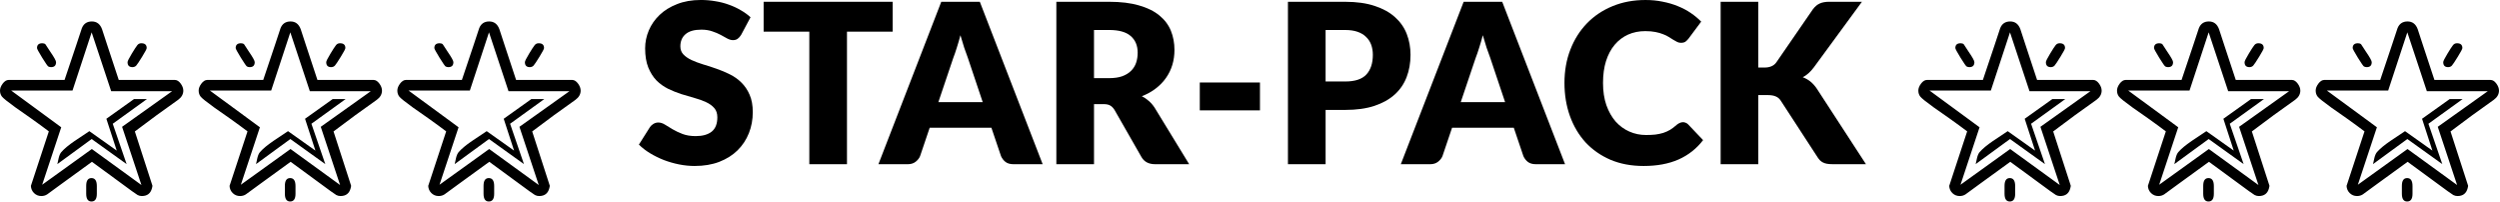
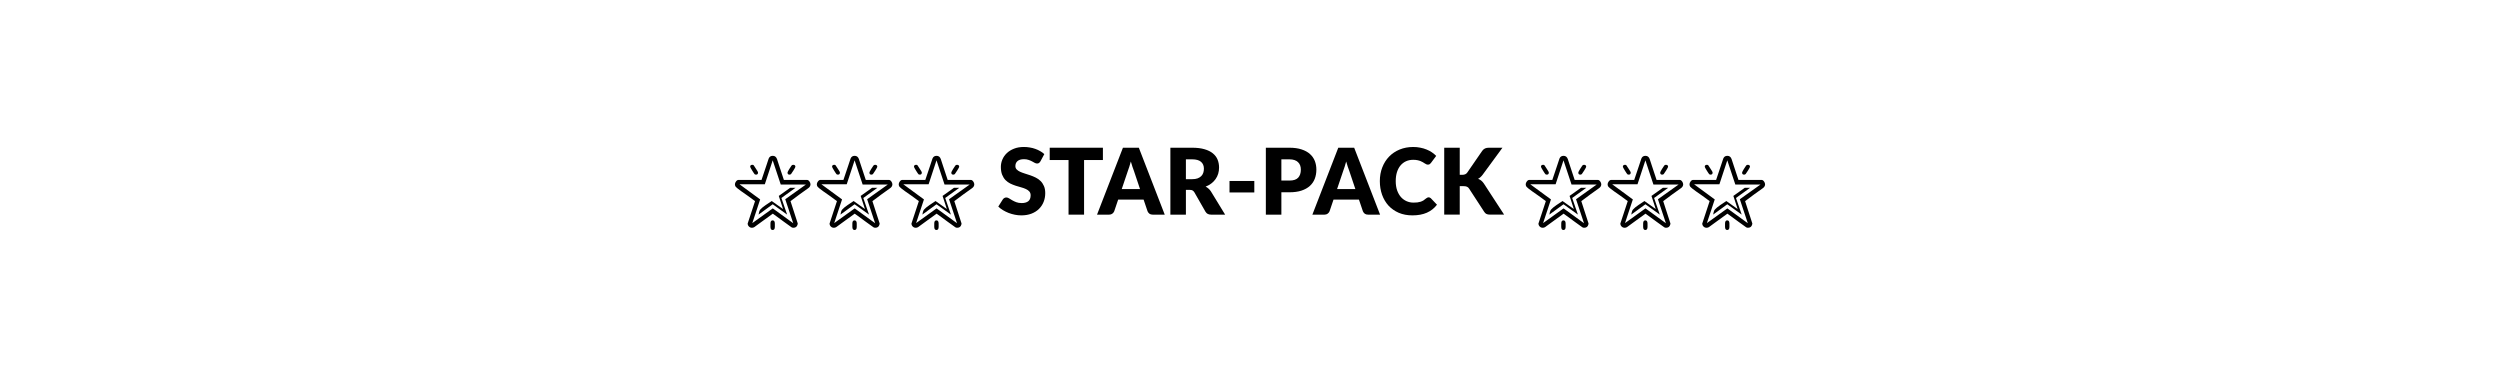
- <svg xmlns="http://www.w3.org/2000/svg" width="79.119mm" height="6.377mm" viewBox="0 0 280.345 22.594" id="svg2" version="1.1">
+ <svg xmlns="http://www.w3.org/2000/svg" width="680.345" height="102.594" viewBox="0 0 680.345 102.594" id="svg2" version="1.1">
  <defs id="defs4" />
-   <g id="layer1" transform="translate(-152.3737,-408.6653)">
+   <g id="layer1" transform="translate(47.62631,-368.6653)">
    <g style="font-style:normal;font-variant:normal;font-weight:600;font-stretch:normal;font-size:21.25px;line-height:129%;font-family:'Open Sans';-inkscape-font-specification:'Open Sans, Semi-Bold';text-align:start;letter-spacing:0px;word-spacing:0px;writing-mode:lr-tb;text-anchor:start;fill:#000000;fill-opacity:1;stroke:none;stroke-width:1px;stroke-linecap:butt;stroke-linejoin:miter;stroke-opacity:1" id="text4136">
      <path d="m 168.83,414.056 q 0,0.145 -0.508,0.965 -0.498,0.809 -0.664,0.996 -0.166,0.176 -0.425,0.176 -0.55,0 -0.55,-0.56 0,-0.166 0.477,-0.955 0.425,-0.706 0.623,-0.955 0.166,-0.208 0.446,-0.208 0.602,0 0.602,0.54 z m -10.168,1.577 q 0,0.56 -0.56,0.56 -0.166,0 -0.311,-0.073 -0.104,-0.052 -0.685,-0.986 -0.581,-0.944 -0.581,-1.079 0,-0.54 0.591,-0.54 0.228,0 0.353,0.114 0.208,0.322 0.55,0.84 0.643,0.934 0.643,1.162 z m 14.277,3.185 q 0,0.612 -0.581,1.038 -2.397,1.681 -4.856,3.549 l 1.971,6.08 q 0.01,0.042 -0.052,0.291 -0.228,0.872 -1.141,0.872 -0.239,0 -0.467,-0.114 -0.187,-0.093 -2.106,-1.515 -1.006,-0.737 -3.019,-2.21 -1.297,0.923 -3.403,2.469 -0.529,0.405 -1.619,1.183 -0.291,0.187 -0.654,0.187 -0.477,0 -0.82,-0.332 -0.332,-0.332 -0.353,-0.809 l 2.013,-6.111 q -0.789,-0.602 -2.044,-1.494 -0.84,-0.591 -1.691,-1.183 -1.307,-0.944 -1.525,-1.224 -0.218,-0.28 -0.218,-0.674 0,-0.374 0.301,-0.778 0.311,-0.415 0.674,-0.415 l 6.267,0 q 0.342,-0.975 1.307,-3.891 0.197,-0.643 0.633,-1.909 0.301,-0.757 1.121,-0.757 0.82,0 1.141,0.861 0.042,0.114 0.602,1.837 l 1.276,3.86 6.298,0 q 0.353,0 0.664,0.425 0.28,0.394 0.28,0.768 z m -9.702,11.58 q 0,0.861 -0.602,0.861 -0.591,0 -0.591,-0.872 l 0,-0.882 q 0,-0.872 0.591,-0.872 0.602,0 0.602,0.892 l 0,0.872 z m 8.446,-11.507 -6.838,0 -2.189,-6.599 -2.148,6.526 -6.879,0 5.613,4.119 -2.137,6.443 5.572,-4.005 5.562,4.036 -2.169,-6.526 5.613,-3.995 z m -2.822,0.882 -3.839,2.77 1.556,4.524 -3.922,-2.812 -3.849,2.812 q 0.083,-0.353 0.156,-0.706 0.104,-0.425 0.291,-0.643 0.477,-0.55 1.494,-1.245 0.83,-0.55 1.65,-1.1 l 3.071,2.179 -1.162,-3.569 3.102,-2.21 1.453,0 z" style="font-style:normal;font-variant:normal;font-weight:800;font-stretch:normal;font-family:'Open Sans';-inkscape-font-specification:'Open Sans Ultra-Bold'" id="path4310" />
      <path d="m 191.118,414.056 q 0,0.145 -0.508,0.965 -0.498,0.809 -0.664,0.996 -0.166,0.176 -0.425,0.176 -0.55,0 -0.55,-0.56 0,-0.166 0.477,-0.955 0.425,-0.706 0.623,-0.955 0.166,-0.208 0.446,-0.208 0.602,0 0.602,0.54 z m -10.168,1.577 q 0,0.56 -0.56,0.56 -0.166,0 -0.311,-0.073 -0.104,-0.052 -0.685,-0.986 -0.581,-0.944 -0.581,-1.079 0,-0.54 0.591,-0.54 0.228,0 0.353,0.114 0.208,0.322 0.55,0.84 0.643,0.934 0.643,1.162 z m 14.277,3.185 q 0,0.612 -0.581,1.038 -2.397,1.681 -4.856,3.549 l 1.971,6.08 q 0.01,0.042 -0.052,0.291 -0.228,0.872 -1.141,0.872 -0.239,0 -0.467,-0.114 -0.187,-0.093 -2.106,-1.515 -1.006,-0.737 -3.019,-2.21 -1.297,0.923 -3.403,2.469 -0.529,0.405 -1.619,1.183 -0.291,0.187 -0.654,0.187 -0.477,0 -0.82,-0.332 -0.332,-0.332 -0.353,-0.809 l 2.013,-6.111 q -0.789,-0.602 -2.044,-1.494 -0.84,-0.591 -1.691,-1.183 -1.307,-0.944 -1.525,-1.224 -0.218,-0.28 -0.218,-0.674 0,-0.374 0.301,-0.778 0.311,-0.415 0.674,-0.415 l 6.267,0 q 0.342,-0.975 1.307,-3.891 0.197,-0.643 0.633,-1.909 0.301,-0.757 1.121,-0.757 0.82,0 1.141,0.861 0.042,0.114 0.602,1.837 l 1.276,3.86 6.298,0 q 0.353,0 0.664,0.425 0.28,0.394 0.28,0.768 z m -9.702,11.58 q 0,0.861 -0.602,0.861 -0.591,0 -0.591,-0.872 l 0,-0.882 q 0,-0.872 0.591,-0.872 0.602,0 0.602,0.892 l 0,0.872 z m 8.446,-11.507 -6.838,0 -2.189,-6.599 -2.148,6.526 -6.879,0 5.613,4.119 -2.137,6.443 5.572,-4.005 5.562,4.036 -2.169,-6.526 5.613,-3.995 z m -2.822,0.882 -3.839,2.77 1.556,4.524 -3.922,-2.812 -3.849,2.812 q 0.083,-0.353 0.156,-0.706 0.104,-0.425 0.291,-0.643 0.477,-0.55 1.494,-1.245 0.83,-0.55 1.65,-1.1 l 3.071,2.179 -1.162,-3.569 3.102,-2.21 1.453,0 z" style="font-style:normal;font-variant:normal;font-weight:800;font-stretch:normal;font-family:'Open Sans';-inkscape-font-specification:'Open Sans Ultra-Bold'" id="path4312" />
      <path d="m 213.405,414.056 q 0,0.145 -0.508,0.965 -0.498,0.809 -0.664,0.996 -0.166,0.176 -0.425,0.176 -0.55,0 -0.55,-0.56 0,-0.166 0.477,-0.955 0.425,-0.706 0.623,-0.955 0.166,-0.208 0.446,-0.208 0.602,0 0.602,0.54 z m -10.168,1.577 q 0,0.56 -0.56,0.56 -0.166,0 -0.311,-0.073 -0.104,-0.052 -0.685,-0.986 -0.581,-0.944 -0.581,-1.079 0,-0.54 0.591,-0.54 0.228,0 0.353,0.114 0.208,0.322 0.55,0.84 0.643,0.934 0.643,1.162 z m 14.277,3.185 q 0,0.612 -0.581,1.038 -2.397,1.681 -4.856,3.549 l 1.971,6.08 q 0.01,0.042 -0.052,0.291 -0.228,0.872 -1.141,0.872 -0.239,0 -0.467,-0.114 -0.187,-0.093 -2.106,-1.515 -1.006,-0.737 -3.019,-2.21 -1.297,0.923 -3.403,2.469 -0.529,0.405 -1.619,1.183 -0.291,0.187 -0.654,0.187 -0.477,0 -0.82,-0.332 -0.332,-0.332 -0.353,-0.809 l 2.013,-6.111 q -0.789,-0.602 -2.044,-1.494 -0.84,-0.591 -1.691,-1.183 -1.307,-0.944 -1.525,-1.224 -0.218,-0.28 -0.218,-0.674 0,-0.374 0.301,-0.778 0.311,-0.415 0.674,-0.415 l 6.267,0 q 0.342,-0.975 1.307,-3.891 0.197,-0.643 0.633,-1.909 0.301,-0.757 1.121,-0.757 0.82,0 1.141,0.861 0.042,0.114 0.602,1.837 l 1.276,3.86 6.298,0 q 0.353,0 0.664,0.425 0.28,0.394 0.28,0.768 z m -9.702,11.58 q 0,0.861 -0.602,0.861 -0.591,0 -0.591,-0.872 l 0,-0.882 q 0,-0.872 0.591,-0.872 0.602,0 0.602,0.892 l 0,0.872 z m 8.446,-11.507 -6.838,0 -2.189,-6.599 -2.148,6.526 -6.879,0 5.613,4.119 -2.137,6.443 5.572,-4.005 5.562,4.036 -2.169,-6.526 5.613,-3.995 z m -2.822,0.882 -3.839,2.77 1.556,4.524 -3.922,-2.812 -3.849,2.812 q 0.083,-0.353 0.156,-0.706 0.104,-0.425 0.291,-0.643 0.477,-0.55 1.494,-1.245 0.83,-0.55 1.65,-1.1 l 3.071,2.179 -1.162,-3.569 3.102,-2.21 1.453,0 z" style="font-style:normal;font-variant:normal;font-weight:800;font-stretch:normal;font-family:'Open Sans';-inkscape-font-specification:'Open Sans Ultra-Bold'" id="path4314" />
      <path d="m 235.523,412.565 q -0.188,0.3 -0.4,0.45 -0.2,0.15 -0.525,0.15 -0.287,0 -0.625,-0.175 -0.325,-0.188 -0.75,-0.412 -0.412,-0.225 -0.95,-0.4 -0.537,-0.188 -1.225,-0.188 -1.188,0 -1.775,0.512 -0.575,0.5 -0.575,1.363 0,0.55 0.35,0.912 0.35,0.362 0.912,0.625 0.575,0.263 1.3,0.487 0.738,0.212 1.5,0.487 0.762,0.263 1.488,0.625 0.738,0.362 1.3,0.925 0.575,0.562 0.925,1.375 0.35,0.8 0.35,1.938 0,1.262 -0.438,2.362 -0.438,1.1 -1.275,1.925 -0.825,0.812 -2.05,1.288 -1.212,0.463 -2.763,0.463 -0.85,0 -1.738,-0.175 -0.875,-0.175 -1.7,-0.487 -0.825,-0.325 -1.55,-0.762 -0.725,-0.438 -1.262,-0.975 l 1.25,-1.975 q 0.15,-0.212 0.388,-0.35 0.25,-0.15 0.537,-0.15 0.375,0 0.75,0.237 0.388,0.237 0.863,0.525 0.487,0.287 1.113,0.525 0.625,0.237 1.475,0.237 1.15,0 1.788,-0.5 0.637,-0.512 0.637,-1.613 0,-0.637 -0.35,-1.038 -0.35,-0.4 -0.925,-0.662 -0.562,-0.263 -1.288,-0.463 -0.725,-0.2 -1.488,-0.438 -0.762,-0.25 -1.488,-0.6 -0.725,-0.362 -1.3,-0.938 -0.562,-0.588 -0.912,-1.45 -0.35,-0.875 -0.35,-2.15 0,-1.025 0.412,-2 0.412,-0.975 1.212,-1.738 0.8,-0.762 1.962,-1.212 1.163,-0.463 2.663,-0.463 0.838,0 1.625,0.138 0.8,0.125 1.512,0.388 0.713,0.25 1.325,0.613 0.625,0.35 1.113,0.8 l -1.05,1.962 z" style="font-style:normal;font-variant:normal;font-weight:900;font-stretch:normal;font-size:25px;line-height:129%;font-family:Lato;-inkscape-font-specification:'Lato Heavy';letter-spacing:0.1px" id="path4316" />
      <path d="m 252.515,408.865 0,3.35 -5.125,0 0,14.863 -4.225,0 0,-14.863 -5.125,0 0,-3.35 14.475,0 z" style="font-style:normal;font-variant:normal;font-weight:900;font-stretch:normal;font-size:25px;line-height:129%;font-family:Lato;-inkscape-font-specification:'Lato Heavy';letter-spacing:0.1px" id="path4318" />
      <path d="m 269.342,427.078 -3.275,0 q -0.55,0 -0.887,-0.25 -0.338,-0.263 -0.512,-0.662 l -1.075,-3.175 -6.925,0 -1.075,3.175 q -0.138,0.35 -0.5,0.637 -0.35,0.275 -0.875,0.275 l -3.3,0 7.05,-18.212 4.325,0 7.05,18.212 z m -11.7,-6.963 4.975,0 -1.675,-4.987 q -0.188,-0.475 -0.4,-1.113 -0.212,-0.65 -0.425,-1.4 -0.2,0.762 -0.412,1.413 -0.2,0.65 -0.388,1.125 l -1.675,4.963 z" style="font-style:normal;font-variant:normal;font-weight:900;font-stretch:normal;font-size:25px;line-height:129%;font-family:Lato;-inkscape-font-specification:'Lato Heavy';letter-spacing:0.1px" id="path4320" />
      <path d="m 275.103,420.34 0,6.737 -4.225,0 0,-18.212 5.925,0 q 1.975,0 3.362,0.412 1.4,0.4 2.275,1.125 0.887,0.725 1.288,1.712 0.4,0.988 0.4,2.15 0,0.887 -0.237,1.675 -0.237,0.787 -0.713,1.462 -0.463,0.662 -1.15,1.188 -0.675,0.525 -1.562,0.863 0.425,0.212 0.787,0.537 0.362,0.312 0.65,0.75 l 3.875,6.338 -3.825,0 q -1.062,0 -1.525,-0.8 l -3.025,-5.287 q -0.212,-0.338 -0.475,-0.487 -0.263,-0.163 -0.75,-0.163 l -1.075,0 z m 0,-2.913 1.7,0 q 0.863,0 1.462,-0.212 0.613,-0.225 1,-0.613 0.388,-0.388 0.562,-0.9 0.175,-0.525 0.175,-1.125 0,-1.2 -0.787,-1.875 -0.775,-0.675 -2.413,-0.675 l -1.7,0 0,5.4 z" style="font-style:normal;font-variant:normal;font-weight:900;font-stretch:normal;font-size:25px;line-height:129%;font-family:Lato;-inkscape-font-specification:'Lato Heavy';letter-spacing:0.1px" id="path4322" />
      <path d="m 286.97,417.915 6.75,0 0,3.125 -6.75,0 0,-3.125 z" style="font-style:normal;font-variant:normal;font-weight:900;font-stretch:normal;font-size:25px;line-height:129%;font-family:Lato;-inkscape-font-specification:'Lato Heavy';letter-spacing:0.1px" id="path4324" />
      <path d="m 301.084,420.99 0,6.088 -4.225,0 0,-18.212 6.425,0 q 1.925,0 3.3,0.463 1.387,0.45 2.275,1.25 0.9,0.8 1.325,1.887 0.425,1.087 0.425,2.35 0,1.363 -0.438,2.5 -0.438,1.137 -1.337,1.95 -0.9,0.812 -2.288,1.275 -1.375,0.45 -3.263,0.45 l -2.2,0 z m 0,-3.188 2.2,0 q 1.65,0 2.375,-0.787 0.725,-0.787 0.725,-2.2 0,-0.625 -0.188,-1.137 -0.188,-0.512 -0.575,-0.875 -0.375,-0.375 -0.963,-0.575 -0.575,-0.2 -1.375,-0.2 l -2.2,0 0,5.775 z" style="font-style:normal;font-variant:normal;font-weight:900;font-stretch:normal;font-size:25px;line-height:129%;font-family:Lato;-inkscape-font-specification:'Lato Heavy';letter-spacing:0.1px" id="path4326" />
      <path d="m 327.945,427.078 -3.275,0 q -0.55,0 -0.887,-0.25 -0.338,-0.263 -0.512,-0.662 l -1.075,-3.175 -6.925,0 -1.075,3.175 q -0.138,0.35 -0.5,0.637 -0.35,0.275 -0.875,0.275 l -3.3,0 7.05,-18.212 4.325,0 7.05,18.212 z m -11.7,-6.963 4.975,0 -1.675,-4.987 q -0.188,-0.475 -0.4,-1.113 -0.212,-0.65 -0.425,-1.4 -0.2,0.762 -0.412,1.413 -0.2,0.65 -0.388,1.125 l -1.675,4.963 z" style="font-style:normal;font-variant:normal;font-weight:900;font-stretch:normal;font-size:25px;line-height:129%;font-family:Lato;-inkscape-font-specification:'Lato Heavy';letter-spacing:0.1px" id="path4328" />
      <path d="m 341.17,422.365 q 0.15,0 0.3,0.062 0.15,0.05 0.287,0.188 l 1.675,1.762 q -1.1,1.438 -2.763,2.175 -1.65,0.725 -3.913,0.725 -2.075,0 -3.725,-0.7 -1.637,-0.713 -2.788,-1.95 -1.137,-1.25 -1.75,-2.95 -0.613,-1.712 -0.613,-3.712 0,-2.038 0.662,-3.737 0.662,-1.712 1.863,-2.95 1.2,-1.238 2.875,-1.925 1.675,-0.688 3.688,-0.688 1.025,0 1.925,0.188 0.912,0.175 1.7,0.5 0.787,0.312 1.45,0.762 0.662,0.45 1.175,0.975 l -1.425,1.913 q -0.138,0.175 -0.325,0.325 -0.188,0.138 -0.525,0.138 -0.225,0 -0.425,-0.1 -0.2,-0.1 -0.425,-0.237 -0.225,-0.15 -0.5,-0.312 -0.263,-0.175 -0.637,-0.312 -0.362,-0.15 -0.863,-0.25 -0.487,-0.1 -1.15,-0.1 -1.05,0 -1.925,0.388 -0.863,0.388 -1.5,1.137 -0.625,0.738 -0.975,1.825 -0.338,1.075 -0.338,2.462 0,1.4 0.375,2.487 0.388,1.087 1.038,1.837 0.662,0.738 1.538,1.125 0.875,0.388 1.875,0.388 0.575,0 1.05,-0.05 0.475,-0.062 0.887,-0.188 0.412,-0.138 0.775,-0.35 0.362,-0.225 0.738,-0.562 0.15,-0.125 0.325,-0.2 0.175,-0.087 0.362,-0.087 z" style="font-style:normal;font-variant:normal;font-weight:900;font-stretch:normal;font-size:25px;line-height:129%;font-family:Lato;-inkscape-font-specification:'Lato Heavy';letter-spacing:0.1px" id="path4330" />
      <path d="m 349.626,416.24 0.675,0 q 0.938,0 1.35,-0.588 l 4.1,-5.95 q 0.362,-0.475 0.775,-0.65 0.425,-0.188 1.05,-0.188 l 3.675,0 -5.4,7.362 q -0.575,0.762 -1.238,1.1 0.475,0.175 0.863,0.487 0.388,0.312 0.725,0.812 l 5.5,8.45 -3.775,0 q -0.362,0 -0.625,-0.05 -0.25,-0.05 -0.438,-0.15 -0.188,-0.1 -0.325,-0.237 -0.138,-0.15 -0.263,-0.338 l -4.125,-6.338 q -0.225,-0.35 -0.575,-0.487 -0.338,-0.15 -0.925,-0.15 l -1.025,0 0,7.75 -4.225,0 0,-18.212 4.225,0 0,7.375 z" style="font-style:normal;font-variant:normal;font-weight:900;font-stretch:normal;font-size:25px;line-height:129%;font-family:Lato;-inkscape-font-specification:'Lato Heavy';letter-spacing:0.1px" id="path4332" />
      <path d="m 384.034,414.056 q 0,0.145 -0.508,0.965 -0.498,0.809 -0.664,0.996 -0.166,0.176 -0.425,0.176 -0.55,0 -0.55,-0.56 0,-0.166 0.477,-0.955 0.425,-0.706 0.623,-0.955 0.166,-0.208 0.446,-0.208 0.602,0 0.602,0.54 z m -10.168,1.577 q 0,0.56 -0.56,0.56 -0.166,0 -0.311,-0.073 -0.104,-0.052 -0.685,-0.986 -0.581,-0.944 -0.581,-1.079 0,-0.54 0.591,-0.54 0.228,0 0.353,0.114 0.208,0.322 0.55,0.84 0.643,0.934 0.643,1.162 z m 14.277,3.185 q 0,0.612 -0.581,1.038 -2.397,1.681 -4.856,3.549 l 1.971,6.08 q 0.01,0.042 -0.052,0.291 -0.228,0.872 -1.141,0.872 -0.239,0 -0.467,-0.114 -0.187,-0.093 -2.106,-1.515 -1.006,-0.737 -3.019,-2.21 -1.297,0.923 -3.403,2.469 -0.529,0.405 -1.619,1.183 -0.291,0.187 -0.654,0.187 -0.477,0 -0.82,-0.332 -0.332,-0.332 -0.353,-0.809 l 2.013,-6.111 q -0.789,-0.602 -2.044,-1.494 -0.84,-0.591 -1.691,-1.183 -1.307,-0.944 -1.525,-1.224 -0.218,-0.28 -0.218,-0.674 0,-0.374 0.301,-0.778 0.311,-0.415 0.674,-0.415 l 6.267,0 q 0.342,-0.975 1.307,-3.891 0.197,-0.643 0.633,-1.909 0.301,-0.757 1.121,-0.757 0.82,0 1.141,0.861 0.042,0.114 0.602,1.837 l 1.276,3.86 6.298,0 q 0.353,0 0.664,0.425 0.28,0.394 0.28,0.768 z m -9.702,11.58 q 0,0.861 -0.602,0.861 -0.591,0 -0.591,-0.872 l 0,-0.882 q 0,-0.872 0.591,-0.872 0.602,0 0.602,0.892 l 0,0.872 z m 8.446,-11.507 -6.838,0 -2.189,-6.599 -2.148,6.526 -6.879,0 5.613,4.119 -2.137,6.443 5.572,-4.005 5.562,4.036 -2.169,-6.526 5.613,-3.995 z m -2.822,0.882 -3.839,2.77 1.556,4.524 -3.922,-2.812 -3.849,2.812 q 0.083,-0.353 0.156,-0.706 0.104,-0.425 0.291,-0.643 0.477,-0.55 1.494,-1.245 0.83,-0.55 1.65,-1.1 l 3.071,2.179 -1.162,-3.569 3.102,-2.21 1.453,0 z" style="font-style:normal;font-variant:normal;font-weight:800;font-stretch:normal;font-family:'Open Sans';-inkscape-font-specification:'Open Sans Ultra-Bold'" id="path4334" />
      <path d="m 406.322,414.056 q 0,0.145 -0.508,0.965 -0.498,0.809 -0.664,0.996 -0.166,0.176 -0.425,0.176 -0.55,0 -0.55,-0.56 0,-0.166 0.477,-0.955 0.425,-0.706 0.623,-0.955 0.166,-0.208 0.446,-0.208 0.602,0 0.602,0.54 z m -10.168,1.577 q 0,0.56 -0.56,0.56 -0.166,0 -0.311,-0.073 -0.104,-0.052 -0.685,-0.986 -0.581,-0.944 -0.581,-1.079 0,-0.54 0.591,-0.54 0.228,0 0.353,0.114 0.208,0.322 0.55,0.84 0.643,0.934 0.643,1.162 z m 14.277,3.185 q 0,0.612 -0.581,1.038 -2.397,1.681 -4.856,3.549 l 1.971,6.08 q 0.01,0.042 -0.052,0.291 -0.228,0.872 -1.141,0.872 -0.239,0 -0.467,-0.114 -0.187,-0.093 -2.106,-1.515 -1.006,-0.737 -3.019,-2.21 -1.297,0.923 -3.403,2.469 -0.529,0.405 -1.619,1.183 -0.291,0.187 -0.654,0.187 -0.477,0 -0.82,-0.332 -0.332,-0.332 -0.353,-0.809 l 2.013,-6.111 q -0.789,-0.602 -2.044,-1.494 -0.84,-0.591 -1.691,-1.183 -1.307,-0.944 -1.525,-1.224 -0.218,-0.28 -0.218,-0.674 0,-0.374 0.301,-0.778 0.311,-0.415 0.674,-0.415 l 6.267,0 q 0.342,-0.975 1.307,-3.891 0.197,-0.643 0.633,-1.909 0.301,-0.757 1.121,-0.757 0.82,0 1.141,0.861 0.042,0.114 0.602,1.837 l 1.276,3.86 6.298,0 q 0.353,0 0.664,0.425 0.28,0.394 0.28,0.768 z m -9.702,11.58 q 0,0.861 -0.602,0.861 -0.591,0 -0.591,-0.872 l 0,-0.882 q 0,-0.872 0.591,-0.872 0.602,0 0.602,0.892 l 0,0.872 z m 8.446,-11.507 -6.838,0 -2.189,-6.599 -2.148,6.526 -6.879,0 5.613,4.119 -2.137,6.443 5.572,-4.005 5.562,4.036 -2.169,-6.526 5.613,-3.995 z m -2.822,0.882 -3.839,2.77 1.556,4.524 -3.922,-2.812 -3.849,2.812 q 0.083,-0.353 0.156,-0.706 0.104,-0.425 0.291,-0.643 0.477,-0.55 1.494,-1.245 0.83,-0.55 1.65,-1.1 l 3.071,2.179 -1.162,-3.569 3.102,-2.21 1.453,0 z" style="font-style:normal;font-variant:normal;font-weight:800;font-stretch:normal;font-family:'Open Sans';-inkscape-font-specification:'Open Sans Ultra-Bold'" id="path4336" />
      <path d="m 428.609,414.056 q 0,0.145 -0.508,0.965 -0.498,0.809 -0.664,0.996 -0.166,0.176 -0.425,0.176 -0.55,0 -0.55,-0.56 0,-0.166 0.477,-0.955 0.425,-0.706 0.623,-0.955 0.166,-0.208 0.446,-0.208 0.602,0 0.602,0.54 z m -10.168,1.577 q 0,0.56 -0.56,0.56 -0.166,0 -0.311,-0.073 -0.104,-0.052 -0.685,-0.986 -0.581,-0.944 -0.581,-1.079 0,-0.54 0.591,-0.54 0.228,0 0.353,0.114 0.208,0.322 0.55,0.84 0.643,0.934 0.643,1.162 z m 14.277,3.185 q 0,0.612 -0.581,1.038 -2.397,1.681 -4.856,3.549 l 1.971,6.08 q 0.01,0.042 -0.052,0.291 -0.228,0.872 -1.141,0.872 -0.239,0 -0.467,-0.114 -0.187,-0.093 -2.106,-1.515 -1.006,-0.737 -3.019,-2.21 -1.297,0.923 -3.403,2.469 -0.529,0.405 -1.619,1.183 -0.291,0.187 -0.654,0.187 -0.477,0 -0.82,-0.332 -0.332,-0.332 -0.353,-0.809 l 2.013,-6.111 q -0.789,-0.602 -2.044,-1.494 -0.84,-0.591 -1.691,-1.183 -1.307,-0.944 -1.525,-1.224 -0.218,-0.28 -0.218,-0.674 0,-0.374 0.301,-0.778 0.311,-0.415 0.674,-0.415 l 6.267,0 q 0.342,-0.975 1.307,-3.891 0.197,-0.643 0.633,-1.909 0.301,-0.757 1.121,-0.757 0.82,0 1.141,0.861 0.042,0.114 0.602,1.837 l 1.276,3.86 6.298,0 q 0.353,0 0.664,0.425 0.28,0.394 0.28,0.768 z m -9.702,11.58 q 0,0.861 -0.602,0.861 -0.591,0 -0.591,-0.872 l 0,-0.882 q 0,-0.872 0.591,-0.872 0.602,0 0.602,0.892 l 0,0.872 z m 8.446,-11.507 -6.838,0 -2.189,-6.599 -2.148,6.526 -6.879,0 5.613,4.119 -2.137,6.443 5.572,-4.005 5.562,4.036 -2.169,-6.526 5.613,-3.995 z m -2.822,0.882 -3.839,2.77 1.556,4.524 -3.922,-2.812 -3.849,2.812 q 0.083,-0.353 0.156,-0.706 0.104,-0.425 0.291,-0.643 0.477,-0.55 1.494,-1.245 0.83,-0.55 1.65,-1.1 l 3.071,2.179 -1.162,-3.569 3.102,-2.21 1.453,0 z" style="font-style:normal;font-variant:normal;font-weight:800;font-stretch:normal;font-family:'Open Sans';-inkscape-font-specification:'Open Sans Ultra-Bold'" id="path4338" />
    </g>
  </g>
</svg>
